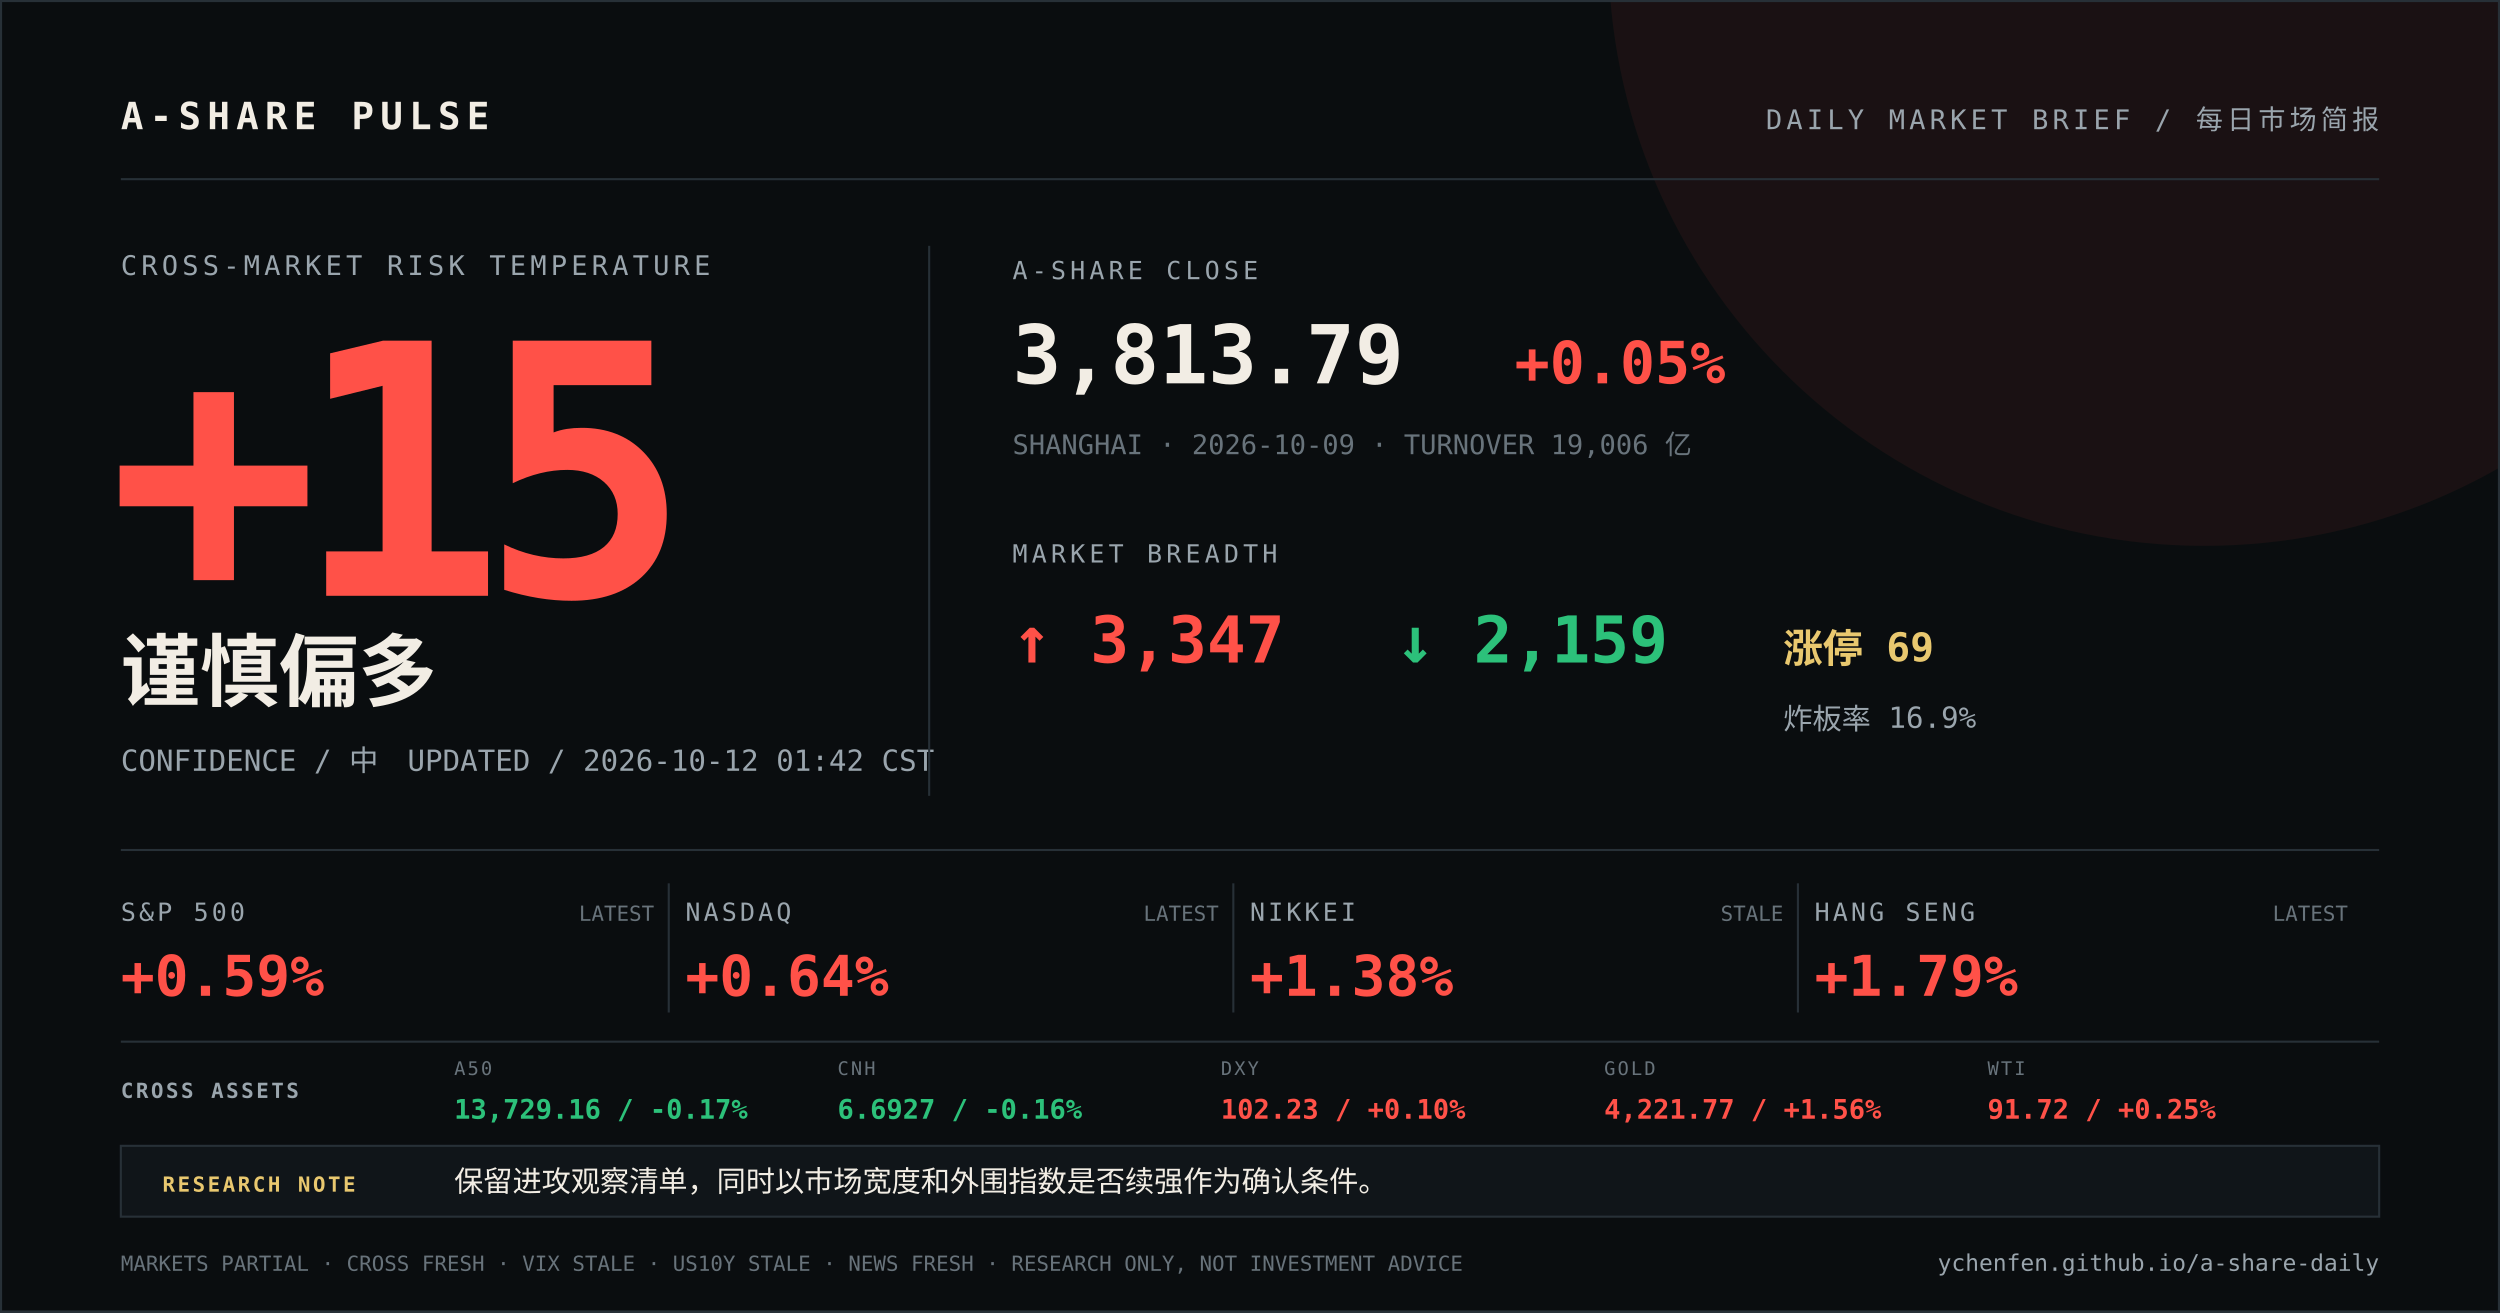
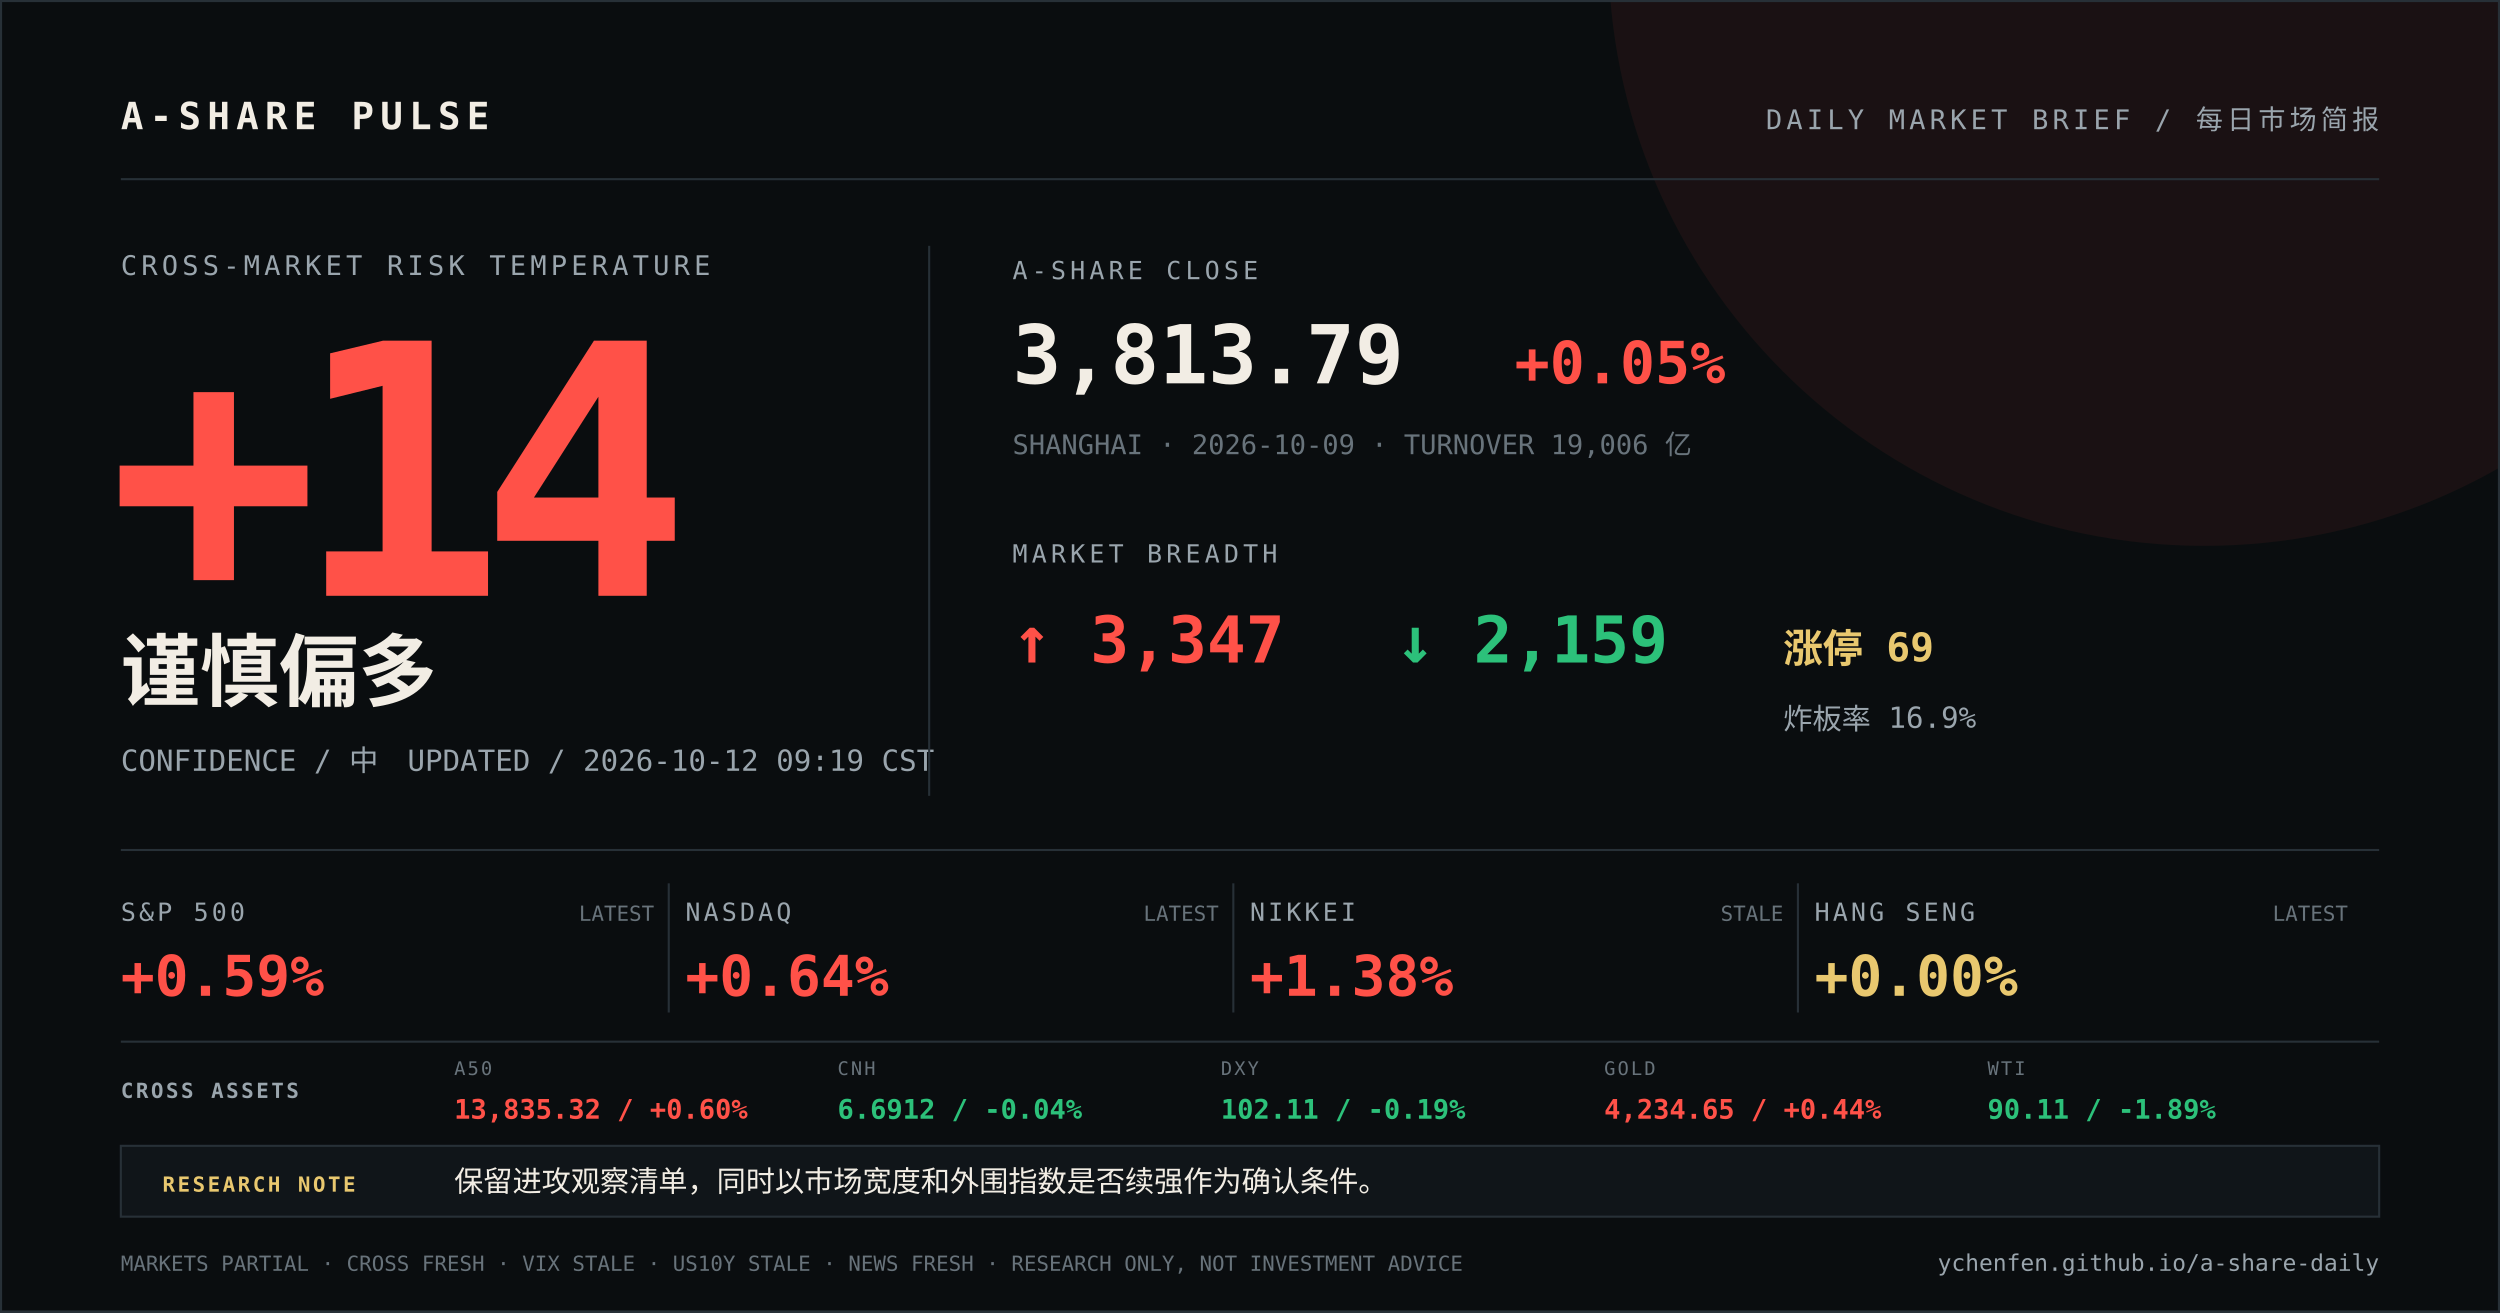
<svg xmlns="http://www.w3.org/2000/svg" width="1200" height="630" viewBox="0 0 1200 630">
  <rect width="1200" height="630" fill="#0a0d0f" />
  <circle cx="1058" cy="-24" r="286" fill="#ff5148" opacity="0.07" />
  <path d="M0 0H1200V630H0Z" fill="none" stroke="#273037" stroke-width="2" />
  <g font-family="DIN Alternate, SFMono-Regular, Menlo, monospace">
    <text x="58" y="62" fill="#f2ede4" font-size="18" font-weight="700" letter-spacing="3">A-SHARE PULSE</text>
    <text x="1142" y="62" fill="#9aa5ad" font-size="13" text-anchor="end" letter-spacing="2">DAILY MARKET BRIEF / 每日市场简报</text>
    <line x1="58" y1="86" x2="1142" y2="86" stroke="#273037" />
    <text x="58" y="132" fill="#9aa5ad" font-size="13" letter-spacing="2">CROSS-MARKET RISK TEMPERATURE</text>
-     <text x="52" y="286" fill="#ff5148" font-size="168" font-weight="800" letter-spacing="-12">+15</text>
+     <text x="52" y="286" fill="#ff5148" font-size="168" font-weight="800" letter-spacing="-12">+14</text>
    <text x="58" y="336" fill="#f2ede4" font-size="38" font-weight="700">谨慎偏多</text>
-     <text x="58" y="370" fill="#9aa5ad" font-size="14">CONFIDENCE / 中　UPDATED / 2026-10-12 01:42 CST</text>
+     <text x="58" y="370" fill="#9aa5ad" font-size="14">CONFIDENCE / 中　UPDATED / 2026-10-12 09:19 CST</text>
    <line x1="446" y1="118" x2="446" y2="382" stroke="#273037" />
    <text x="486" y="134" fill="#9aa5ad" font-size="12" letter-spacing="2">A-SHARE CLOSE</text>
    <text x="486" y="184" fill="#f2ede4" font-size="39" font-weight="700">3,813.79</text>
    <text x="727" y="184" fill="#ff5148" font-size="28" font-weight="700">+0.05%</text>
    <text x="486" y="218" fill="#68737b" font-size="13">SHANGHAI · 2026-10-09 · TURNOVER 19,006 亿</text>
    <text x="486" y="270" fill="#9aa5ad" font-size="12" letter-spacing="2">MARKET BREADTH</text>
    <text x="486" y="318" fill="#ff5148" font-size="31" font-weight="700">↑ 3,347</text>
    <text x="670" y="318" fill="#2cc17a" font-size="31" font-weight="700">↓ 2,159</text>
    <text x="856" y="318" fill="#e9c86f" font-size="19" font-weight="700">涨停 69</text>
    <text x="856" y="350" fill="#9aa5ad" font-size="14">炸板率 16.9%</text>
    <line x1="58" y1="408" x2="1142" y2="408" stroke="#273037" />
    <text x="58" y="442" fill="#9aa5ad" font-size="12" letter-spacing="1.5">S&amp;P 500</text>
    <text x="58" y="478" fill="#ff5148" font-size="27" font-weight="700">+0.59%</text>
    <text x="314" y="442" fill="#68737b" font-size="10" text-anchor="end">LATEST</text>
    <line x1="321" y1="424" x2="321" y2="486" stroke="#273037" />
    <text x="329" y="442" fill="#9aa5ad" font-size="12" letter-spacing="1.5">NASDAQ</text>
    <text x="329" y="478" fill="#ff5148" font-size="27" font-weight="700">+0.64%</text>
    <text x="585" y="442" fill="#68737b" font-size="10" text-anchor="end">LATEST</text>
    <line x1="592" y1="424" x2="592" y2="486" stroke="#273037" />
    <text x="600" y="442" fill="#9aa5ad" font-size="12" letter-spacing="1.5">NIKKEI</text>
    <text x="600" y="478" fill="#ff5148" font-size="27" font-weight="700">+1.38%</text>
    <text x="856" y="442" fill="#68737b" font-size="10" text-anchor="end">STALE</text>
    <line x1="863" y1="424" x2="863" y2="486" stroke="#273037" />
    <text x="871" y="442" fill="#9aa5ad" font-size="12" letter-spacing="1.5">HANG SENG</text>
-     <text x="871" y="478" fill="#ff5148" font-size="27" font-weight="700">+1.79%</text>
+     <text x="871" y="478" fill="#e9c86f" font-size="27" font-weight="700">+0.00%</text>
    <text x="1127" y="442" fill="#68737b" font-size="10" text-anchor="end">LATEST</text>
    <line x1="58" y1="500" x2="1142" y2="500" stroke="#273037" />
    <text x="58" y="527" fill="#9aa5ad" font-size="10" font-weight="700" letter-spacing="1.2">CROSS ASSETS</text>
    <text x="218" y="516" fill="#68737b" font-size="9" letter-spacing="1">A50</text>
-     <text x="218" y="537" fill="#2cc17a" font-size="13" font-weight="700">13,729.16 / -0.17%</text>
+     <text x="218" y="537" fill="#ff5148" font-size="13" font-weight="700">13,835.32 / +0.60%</text>
    <text x="402" y="516" fill="#68737b" font-size="9" letter-spacing="1">CNH</text>
-     <text x="402" y="537" fill="#2cc17a" font-size="13" font-weight="700">6.6927 / -0.16%</text>
+     <text x="402" y="537" fill="#2cc17a" font-size="13" font-weight="700">6.6912 / -0.04%</text>
    <text x="586" y="516" fill="#68737b" font-size="9" letter-spacing="1">DXY</text>
-     <text x="586" y="537" fill="#ff5148" font-size="13" font-weight="700">102.23 / +0.10%</text>
+     <text x="586" y="537" fill="#2cc17a" font-size="13" font-weight="700">102.11 / -0.19%</text>
    <text x="770" y="516" fill="#68737b" font-size="9" letter-spacing="1">GOLD</text>
-     <text x="770" y="537" fill="#ff5148" font-size="13" font-weight="700">4,221.77 / +1.56%</text>
+     <text x="770" y="537" fill="#ff5148" font-size="13" font-weight="700">4,234.65 / +0.44%</text>
    <text x="954" y="516" fill="#68737b" font-size="9" letter-spacing="1">WTI</text>
-     <text x="954" y="537" fill="#ff5148" font-size="13" font-weight="700">91.72 / +0.25%</text>
+     <text x="954" y="537" fill="#2cc17a" font-size="13" font-weight="700">90.11 / -1.89%</text>
    <rect x="58" y="550" width="1084" height="34" fill="#101519" stroke="#273037" />
    <text x="78" y="572" fill="#e9c86f" font-size="10" font-weight="700" letter-spacing="1.2">RESEARCH NOTE</text>
    <text x="218" y="572" fill="#f2ede4" font-size="14">保留进攻观察清单，同时以市场宽度和外围指数是否续强作为确认条件。</text>
    <text x="58" y="610" fill="#68737b" font-size="10">MARKETS PARTIAL · CROSS FRESH · VIX STALE · US10Y STALE · NEWS FRESH · RESEARCH ONLY, NOT INVESTMENT ADVICE</text>
    <text x="1142" y="610" fill="#9aa5ad" font-size="11" text-anchor="end">ychenfen.github.io/a-share-daily</text>
  </g>
</svg>
